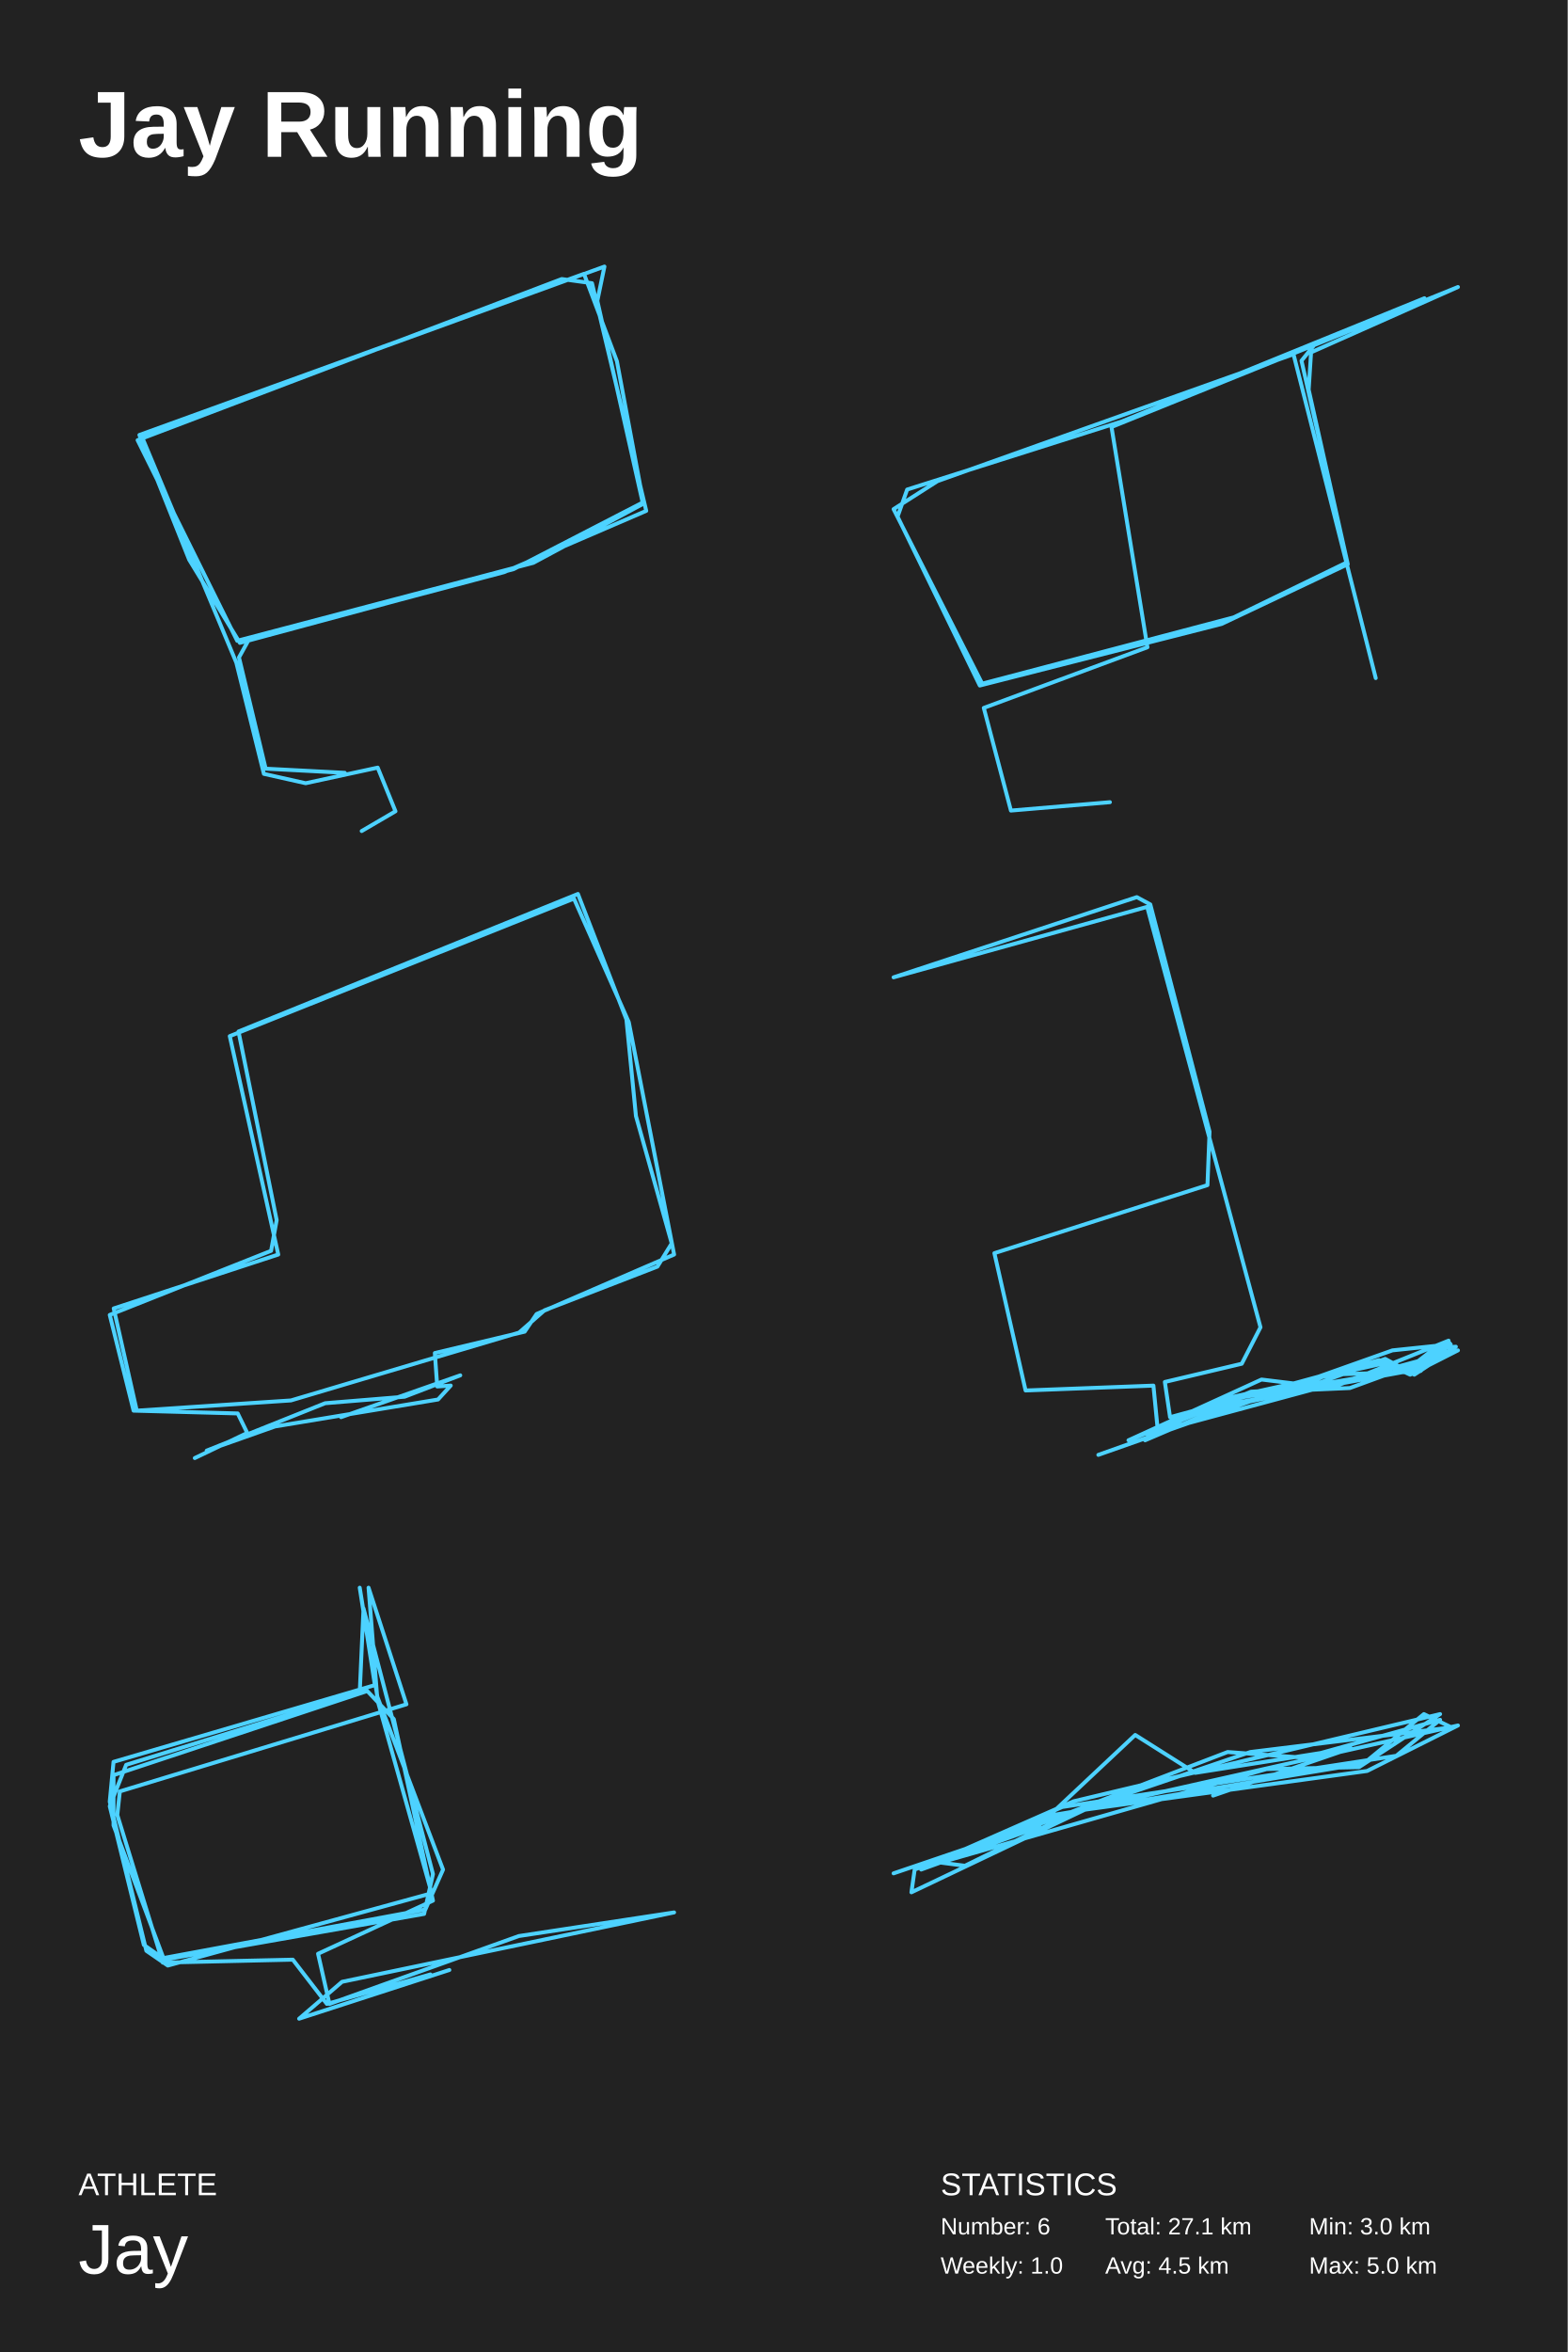
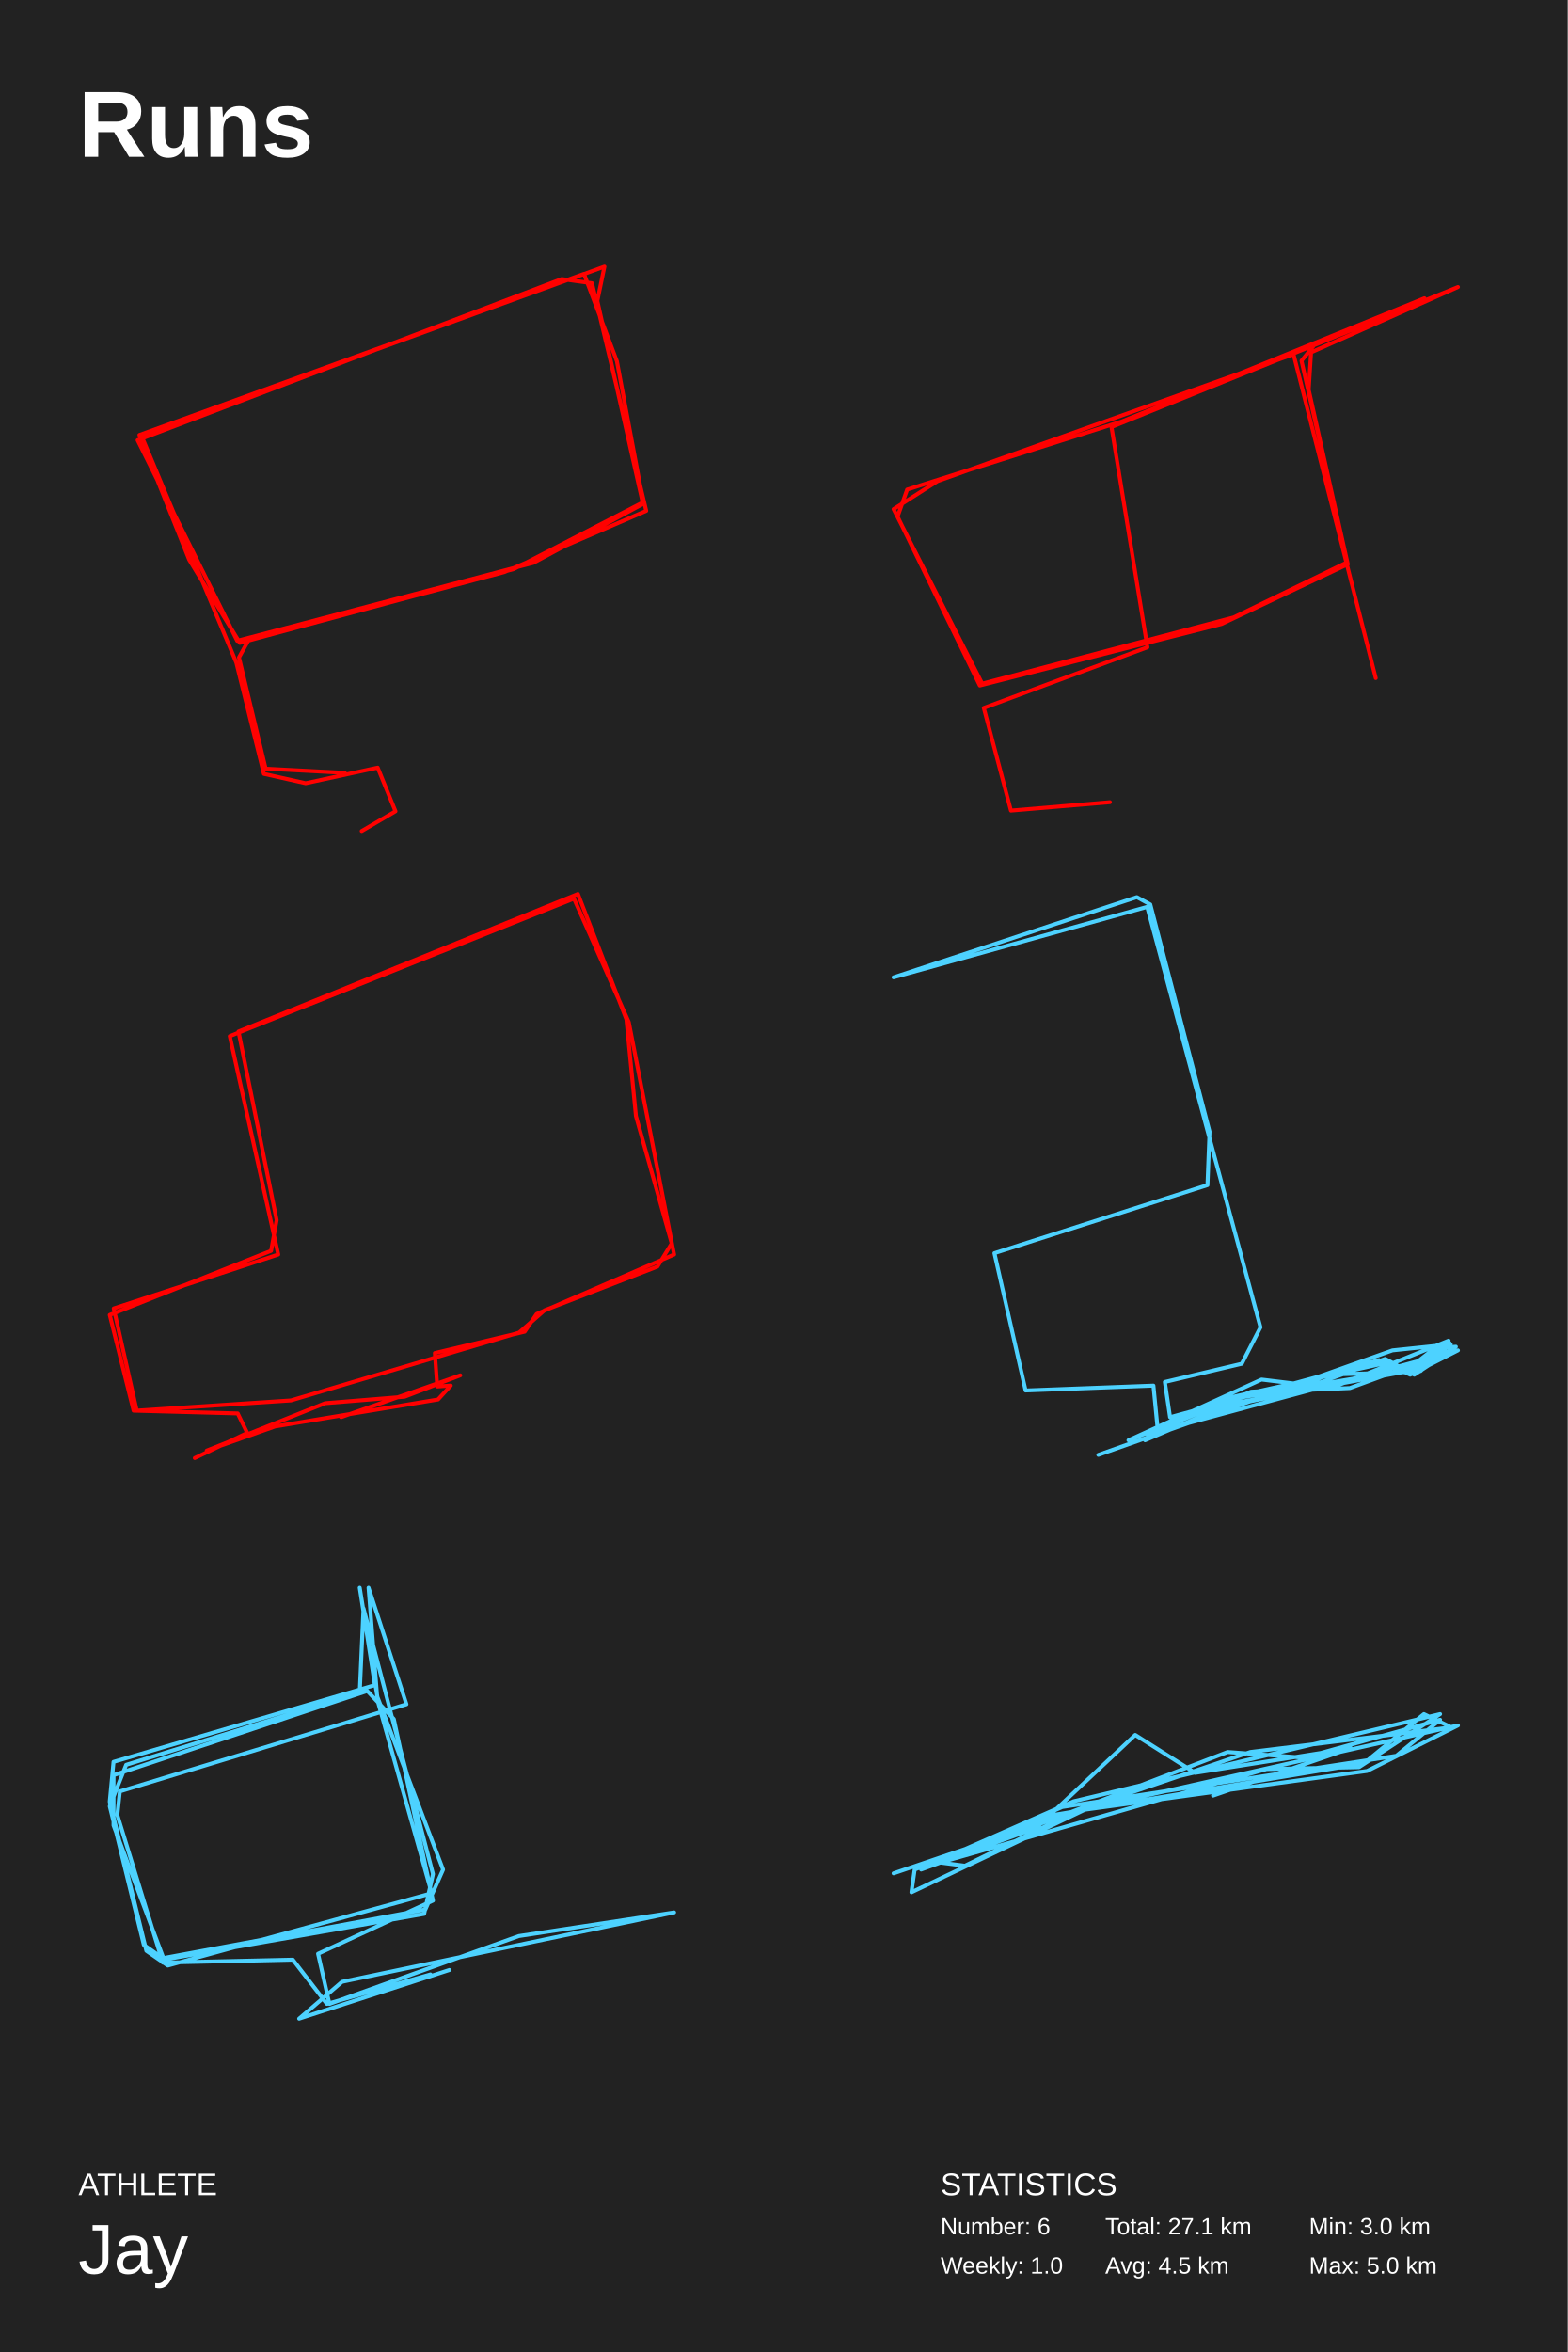
<svg xmlns="http://www.w3.org/2000/svg" baseProfile="full" height="300mm" version="1.1" viewBox="0,0,200,300" width="200mm">
  <defs />
  <rect fill="#222222" height="300" width="200" x="0" y="0" />
-   <text fill="#FFFFFF" style="font-size:12px; font-family:Arial; font-weight:bold;" x="10" y="20">Jay Running</text>
+   <text fill="#FFFFFF" style="font-size:12px; font-family:Arial; font-weight:bold;" x="10" y="20">Runs</text>
  <text fill="#FFFFFF" style="font-size:4px; font-family:Arial" x="10" y="280">ATHLETE</text>
  <text fill="#FFFFFF" style="font-size:9px; font-family:Arial" x="10" y="290">Jay</text>
  <text fill="#FFFFFF" style="font-size:4px; font-family:Arial" x="120" y="280">STATISTICS</text>
  <text fill="#FFFFFF" style="font-size:3px; font-family:Arial" x="120" y="285">Number: 6</text>
  <text fill="#FFFFFF" style="font-size:3px; font-family:Arial" x="120" y="290">Weekly: 1.0</text>
  <text fill="#FFFFFF" style="font-size:3px; font-family:Arial" x="141" y="285">Total: 27.1 km</text>
  <text fill="#FFFFFF" style="font-size:3px; font-family:Arial" x="141" y="290">Avg: 4.5 km</text>
  <text fill="#FFFFFF" style="font-size:3px; font-family:Arial" x="167" y="285">Min: 3.0 km</text>
  <text fill="#FFFFFF" style="font-size:3px; font-family:Arial" x="167" y="290">Max: 5.0 km</text>
-   <polyline fill="none" points="46.143,106.0 50.454,103.481 48.185,97.912 38.996,99.901 33.665,98.707 30.148,84.52 18.01,55.481 77.112,34.0 76.205,38.376 81.99,64.1 65.541,72.586 30.602,82 24.136,71.393 17.783,55.481 74.503,34.928 78.7,46.067 82.104,64.233 68.037,71.791 30.261,81.735 17.556,56.144 71.667,35.591 75.524,36.122 82.444,65.161 64.293,72.984 31.736,81.603 30.488,83.857 33.892,98.044 43.988,98.575" stroke="#4dd2ff" stroke-linecap="round" stroke-linejoin="round" stroke-width="0.5" />
-   <polyline fill="none" points="141.598,102.319 128.97,103.39 125.508,90.296 146.385,82.559 141.802,54.466 186.0,36.61 167.262,44.943 166.956,49.704 171.946,71.965 155.856,79.583 124.999,87.439 114.509,65.894 115.731,62.442 143.126,53.752 181.723,38.039 167.873,43.753 166.04,46.014 171.844,71.727 157.383,78.75 125.304,87.201 114.0,64.941 119.601,61.37 165.021,45.181 175.511,86.487" stroke="#4dd2ff" stroke-linecap="round" stroke-linejoin="round" stroke-width="0.5" />
-   <polyline fill="none" points="24.851,185.975 31.544,182.775 30.327,180.286 17.042,179.93 14.0,167.721 34.586,159.543 35.296,155.631 30.428,131.568 73.73,114.025 79.915,130.027 81.132,142.355 85.696,158.594 83.87,161.558 69.47,167.129 66.225,169.973 37.121,178.626 17.448,179.93 14.507,166.892 35.499,160.017 29.313,132.161 73.223,114.618 80.22,130.383 86.0,160.017 68.456,167.603 66.935,169.855 55.476,172.581 55.78,176.848 57.504,176.73 55.882,178.508 35.093,181.945 26.372,185.027 41.482,178.982 51.623,178.152 58.721,175.426 43.51,180.76" stroke="#4dd2ff" stroke-linecap="round" stroke-linejoin="round" stroke-width="0.5" />
+   <polyline fill="none" points="46.143,106.0 50.454,103.481 48.185,97.912 38.996,99.901 33.665,98.707 30.148,84.52 18.01,55.481 77.112,34.0 76.205,38.376 81.99,64.1 65.541,72.586 30.602,82 24.136,71.393 17.783,55.481 74.503,34.928 78.7,46.067 82.104,64.233 68.037,71.791 30.261,81.735 17.556,56.144 71.667,35.591 75.524,36.122 82.444,65.161 64.293,72.984 31.736,81.603 30.488,83.857 33.892,98.044 43.988,98.575" stroke="#ff0100" stroke-linecap="round" stroke-linejoin="round" stroke-width="0.5" />
+   <polyline fill="none" points="141.598,102.319 128.97,103.39 125.508,90.296 146.385,82.559 141.802,54.466 186.0,36.61 167.262,44.943 166.956,49.704 171.946,71.965 155.856,79.583 124.999,87.439 114.509,65.894 115.731,62.442 143.126,53.752 181.723,38.039 167.873,43.753 166.04,46.014 171.844,71.727 157.383,78.75 125.304,87.201 114.0,64.941 119.601,61.37 165.021,45.181 175.511,86.487" stroke="#ff0000" stroke-linecap="round" stroke-linejoin="round" stroke-width="0.5" />
+   <polyline fill="none" points="24.851,185.975 31.544,182.775 30.327,180.286 17.042,179.93 14.0,167.721 34.586,159.543 35.296,155.631 30.428,131.568 73.73,114.025 79.915,130.027 81.132,142.355 85.696,158.594 83.87,161.558 69.47,167.129 66.225,169.973 37.121,178.626 17.448,179.93 14.507,166.892 35.499,160.017 29.313,132.161 73.223,114.618 80.22,130.383 86.0,160.017 68.456,167.603 66.935,169.855 55.476,172.581 55.78,176.848 57.504,176.73 55.882,178.508 35.093,181.945 26.372,185.027 41.482,178.982 51.623,178.152 58.721,175.426 43.51,180.76" stroke="#ff0000" stroke-linecap="round" stroke-linejoin="round" stroke-width="0.5" />
  <polyline fill="none" points="147.68,182.16 147.149,176.736 130.84,177.356 126.862,159.842 154.044,151.163 154.309,144.343 146.751,115.36 145.028,114.43 114.0,124.66 146.354,115.67 160.807,169.296 158.42,173.946 148.608,176.271 149.271,180.765 175.923,173.481 179.901,175.341 186.0,172.241 146.354,182.935 159.613,177.511 170.221,176.891 184.807,171.001 180.564,174.721 156.961,179.06 146.088,183.71 155.37,178.595 176.32,173.946 179.105,175.031 183.083,171.931 185.735,171.776 181.492,174.256 159.481,178.75 140.122,185.57 177.646,172.241 185.072,171.466 181.227,174.411 157.227,178.44 143.967,183.71 160.939,175.961 167.304,176.736 176.718,173.326 180.431,175.341 184.939,172.396 172.21,177.046 165.182,177.356 169.293,175.341 178.972,175.031 184.939,171.311 181.227,174.876" stroke="#4dd2ff" stroke-linecap="round" stroke-linejoin="round" stroke-width="0.5" />
  <polyline fill="none" points="54.913,251.84 41.705,255.605 37.356,249.957 20.765,250.334 14.966,231.506 15.289,228.494 51.852,217.386 47.02,202.512 48.148,216.821 55.074,241.485 21.409,250.71 18.671,248.827 14.0,229.812 14.483,224.729 47.826,214.938 45.893,202.512 48.148,216.445 56.523,238.472 54.268,243.556 20.765,249.769 18.349,248.074 14.0,230.377 16.094,225.105 45.893,215.88 46.376,205.148 55.235,239.037 54.107,244.121 20.926,249.957 14.483,232.824 14.483,226.423 46.859,215.691 50.242,219.269 55.235,242.426 40.577,249.204 42.027,255.605 66.188,246.945 86.0,243.932 43.638,252.781 38.161,257.488 57.329,251.275" stroke="#4dd2ff" stroke-linecap="round" stroke-linejoin="round" stroke-width="0.5" />
  <polyline fill="none" points="114.0,238.948 159.517,223.471 185.172,220.327 181.655,218.634 174.0,224.922 134.69,231.451 116.69,238.464 116.276,241.366 138.621,230.726 186.0,220.085 174.414,225.889 137.379,230.967 123.103,237.98 119.379,237.497 136.966,229.758 183.724,218.634 173.379,225.405 161.586,225.647 119.379,237.739 156.621,223.471 166.345,224.196 183.724,219.36 178.138,223.954 135.517,230.484 117.517,238.464 132.207,233.144 144.828,221.294 152.483,226.131 172.345,222.987 154.759,229.033" stroke="#4dd2ff" stroke-linecap="round" stroke-linejoin="round" stroke-width="0.5" />
</svg>
